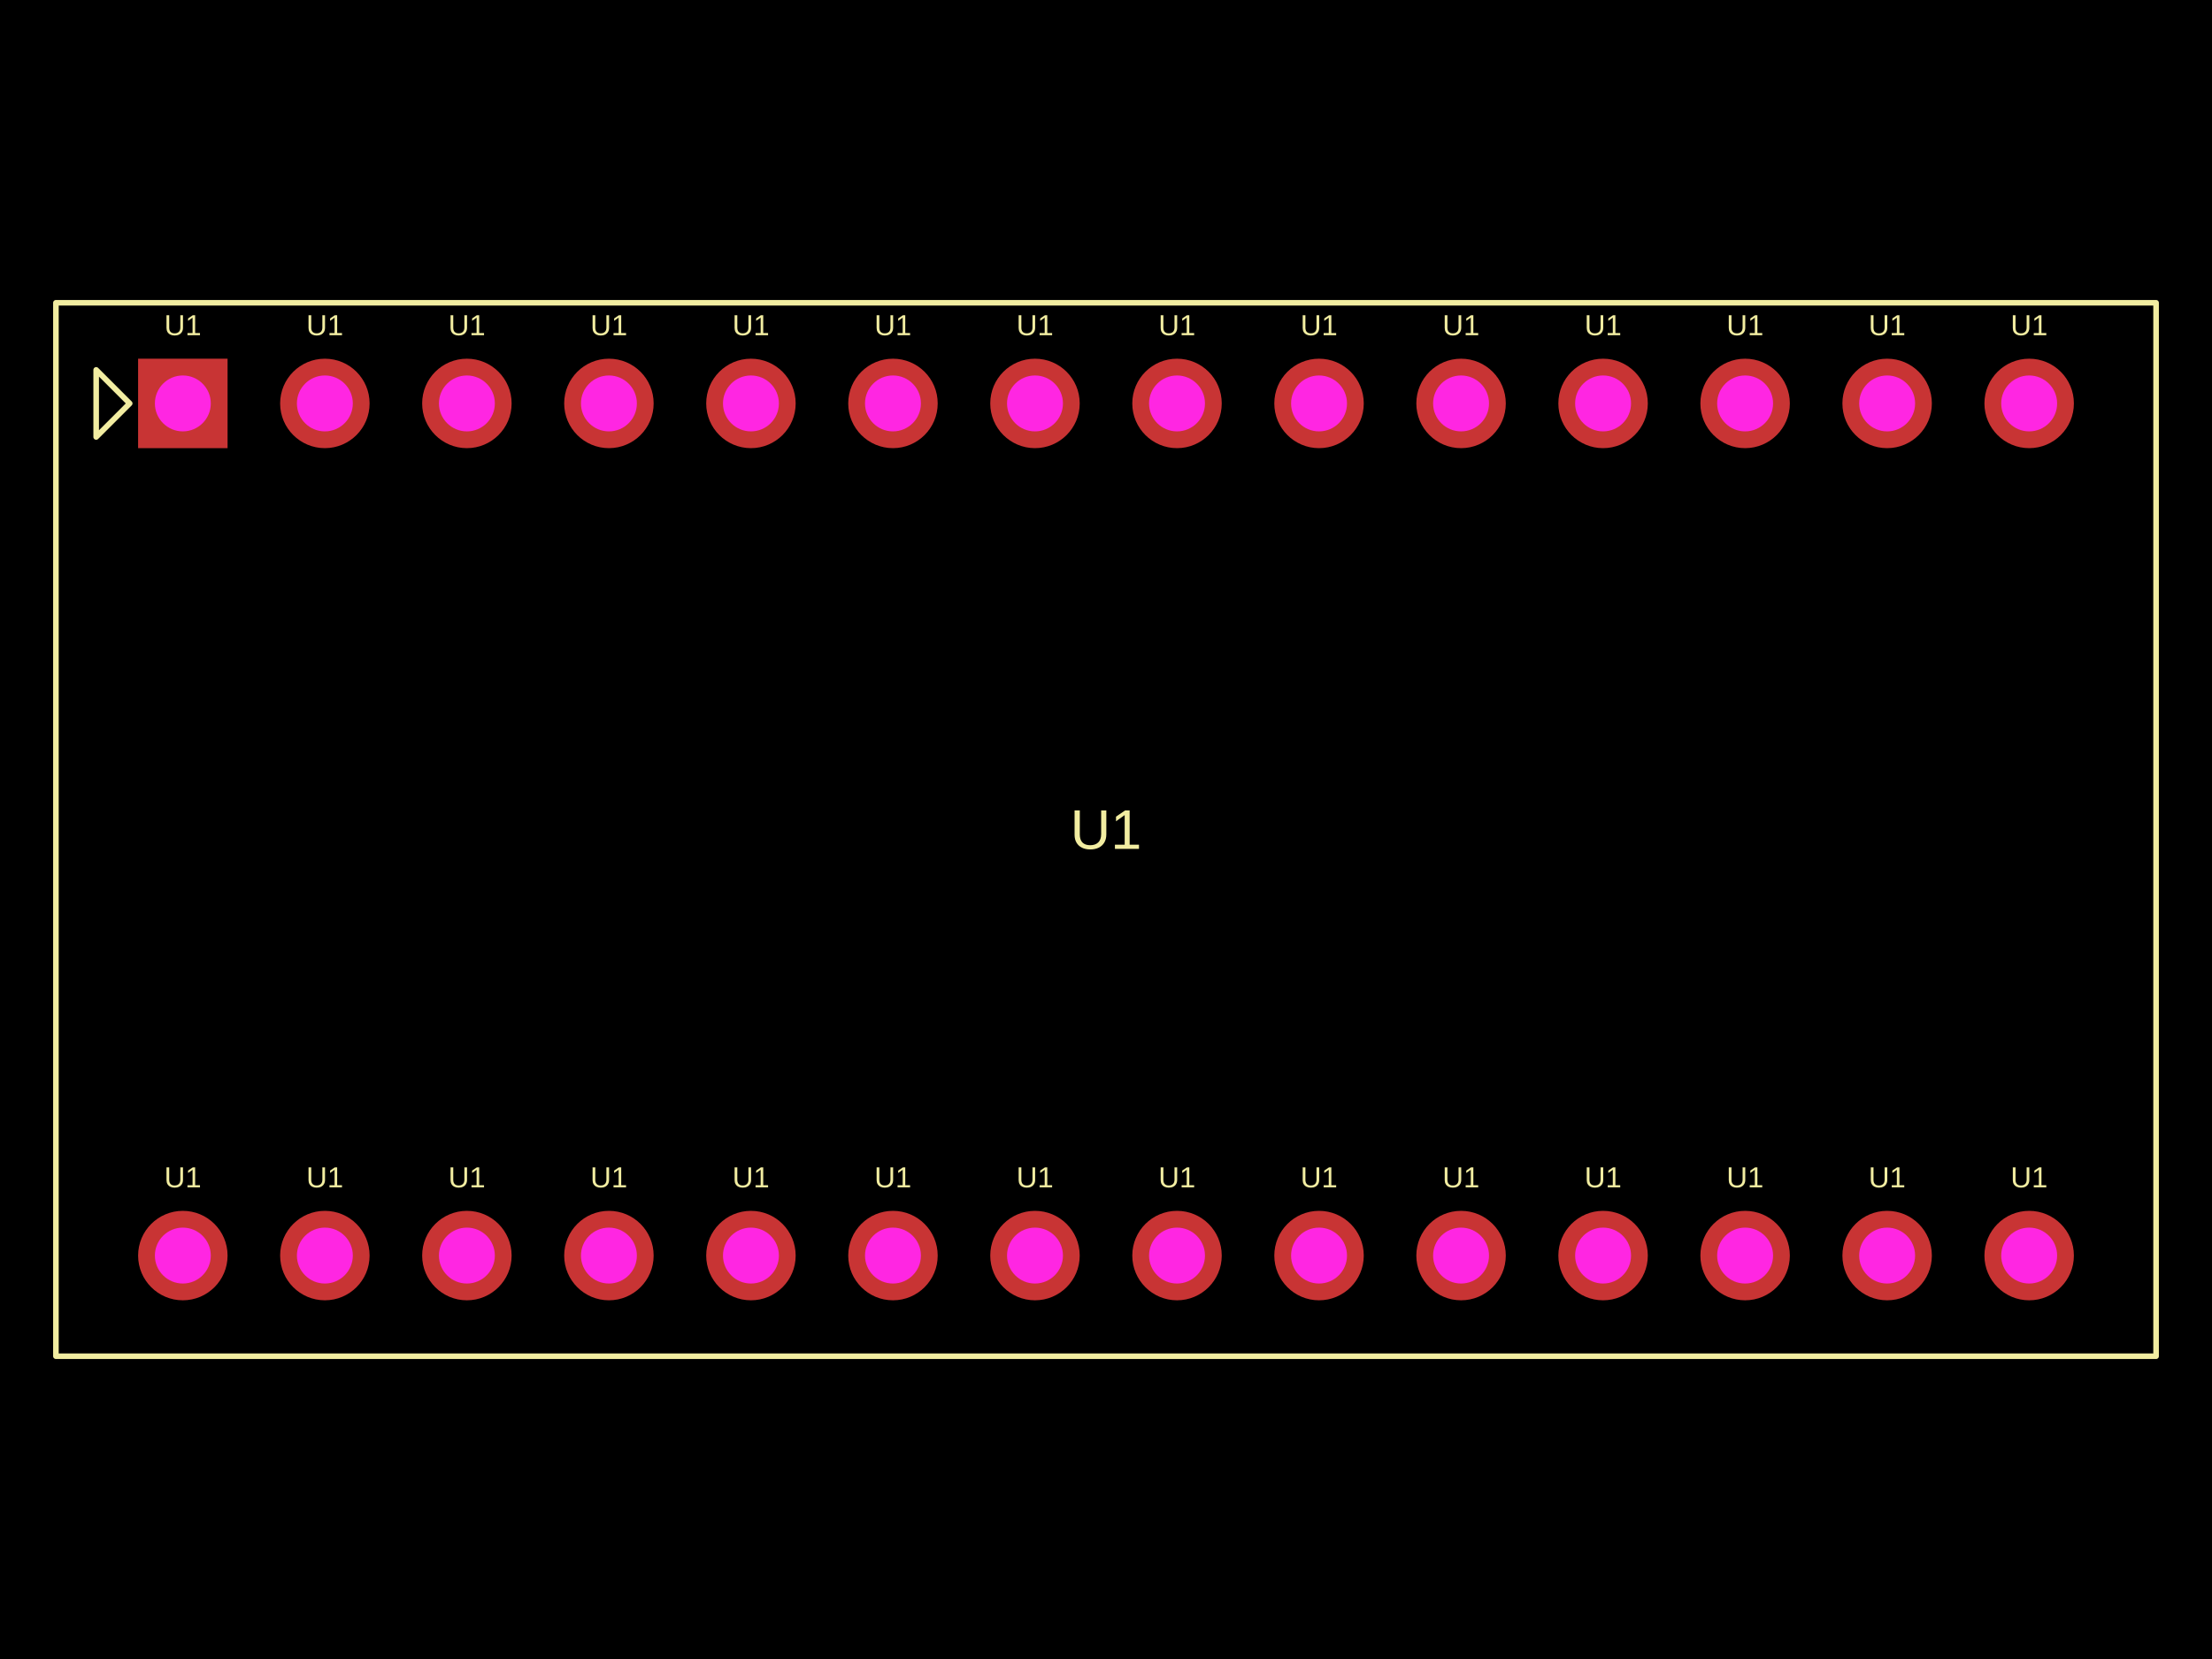
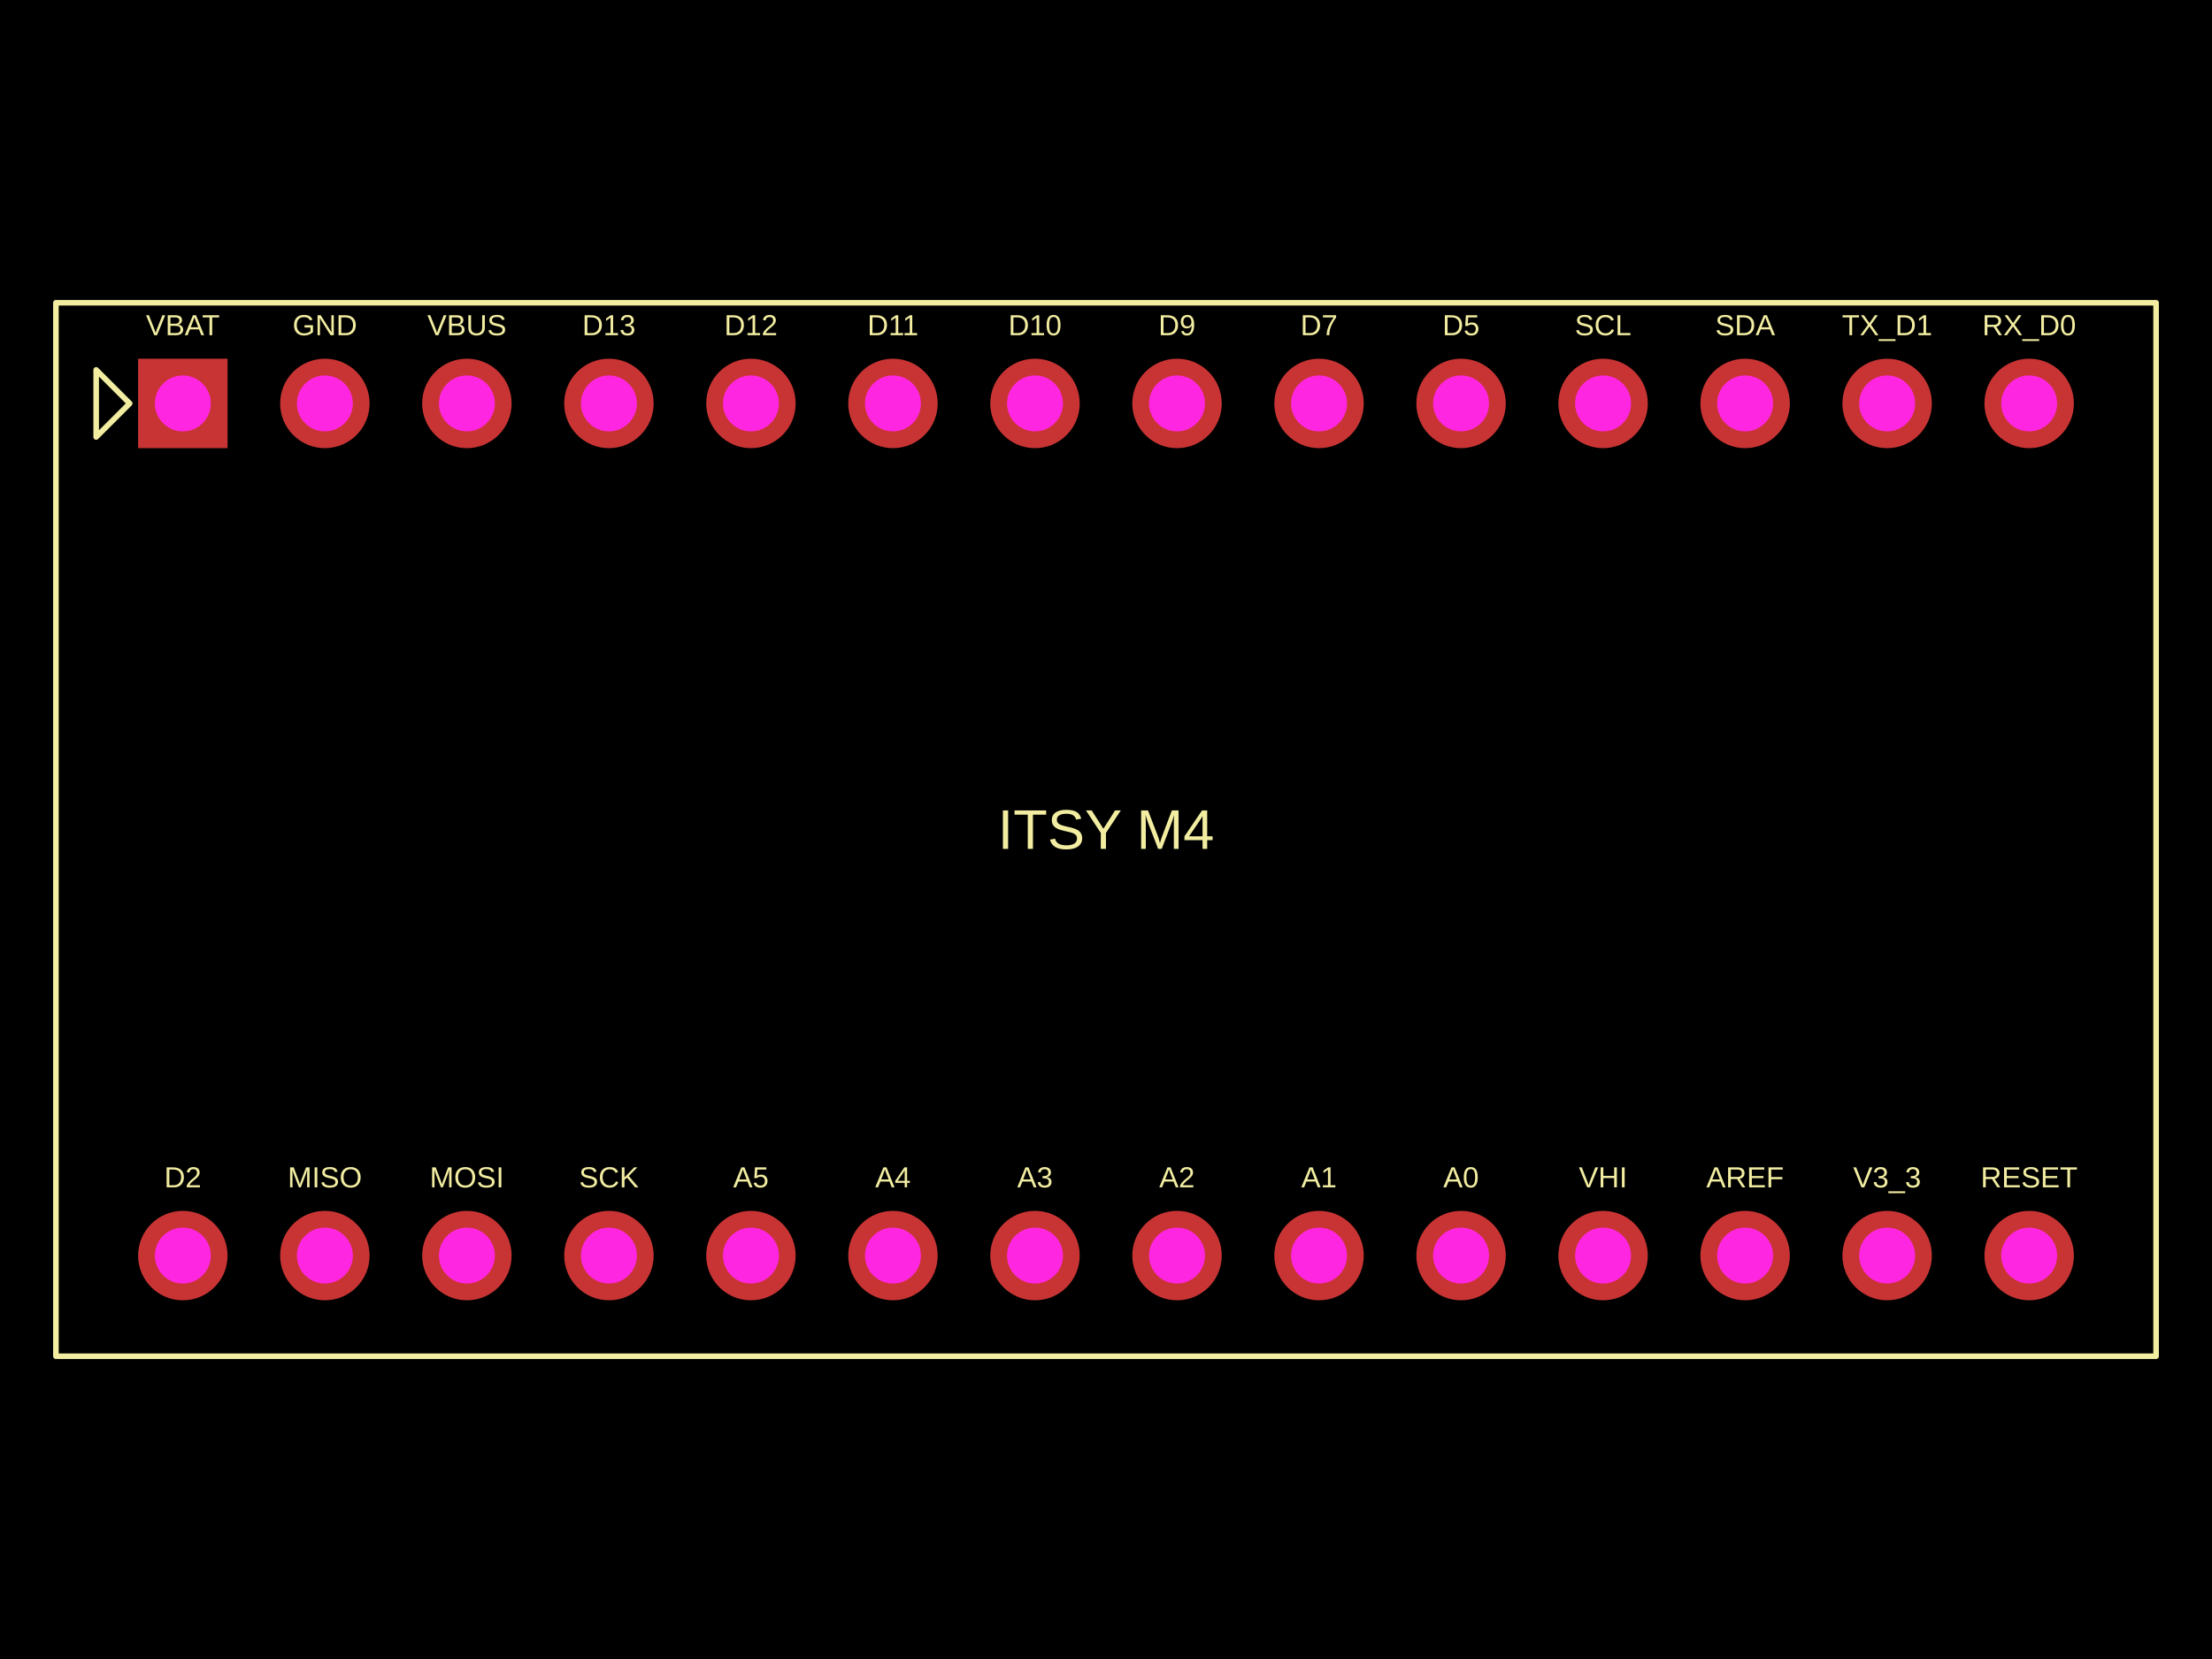
- <svg xmlns="http://www.w3.org/2000/svg" width="800" height="600" data-software-used-string="@tscircuit/core@0.0.1580">
+ <svg xmlns="http://www.w3.org/2000/svg" width="800" height="600" data-software-used-string="@tscircuit/core@0.0.1585">
  <style />
  <rect class="boundary" x="0" y="0" fill="#000" width="800" height="600" data-type="pcb_background" data-pcb-layer="global" />
  <rect class="pcb-boundary" fill="none" stroke="#fff" stroke-width="0.3" x="20.222" y="109.505" width="759.555" height="380.991" data-type="pcb_boundary" data-pcb-layer="global" />
-   <text x="0" y="0" dx="0" dy="0" fill="#f2eda1" font-family="Arial, sans-serif" font-size="10.516" text-anchor="middle" dominant-baseline="central" transform="matrix(1,0,0,1,66.1274,117.5935)" class="pcb-silkscreen-text pcb-silkscreen-top" data-pcb-silkscreen-text-id="pcb_silkscreen_text_0" stroke="none" data-type="pcb_silkscreen_text" data-pcb-layer="top">U1</text>
-   <text x="0" y="0" dx="0" dy="0" fill="#f2eda1" font-family="Arial, sans-serif" font-size="10.516" text-anchor="middle" dominant-baseline="central" transform="matrix(1,0,0,1,117.4924,117.5935)" class="pcb-silkscreen-text pcb-silkscreen-top" data-pcb-silkscreen-text-id="pcb_silkscreen_text_1" stroke="none" data-type="pcb_silkscreen_text" data-pcb-layer="top">U1</text>
-   <text x="0" y="0" dx="0" dy="0" fill="#f2eda1" font-family="Arial, sans-serif" font-size="10.516" text-anchor="middle" dominant-baseline="central" transform="matrix(1,0,0,1,168.8574,117.5935)" class="pcb-silkscreen-text pcb-silkscreen-top" data-pcb-silkscreen-text-id="pcb_silkscreen_text_2" stroke="none" data-type="pcb_silkscreen_text" data-pcb-layer="top">U1</text>
-   <text x="0" y="0" dx="0" dy="0" fill="#f2eda1" font-family="Arial, sans-serif" font-size="10.516" text-anchor="middle" dominant-baseline="central" transform="matrix(1,0,0,1,220.2224,117.5935)" class="pcb-silkscreen-text pcb-silkscreen-top" data-pcb-silkscreen-text-id="pcb_silkscreen_text_3" stroke="none" data-type="pcb_silkscreen_text" data-pcb-layer="top">U1</text>
-   <text x="0" y="0" dx="0" dy="0" fill="#f2eda1" font-family="Arial, sans-serif" font-size="10.516" text-anchor="middle" dominant-baseline="central" transform="matrix(1,0,0,1,271.5875,117.5935)" class="pcb-silkscreen-text pcb-silkscreen-top" data-pcb-silkscreen-text-id="pcb_silkscreen_text_4" stroke="none" data-type="pcb_silkscreen_text" data-pcb-layer="top">U1</text>
-   <text x="0" y="0" dx="0" dy="0" fill="#f2eda1" font-family="Arial, sans-serif" font-size="10.516" text-anchor="middle" dominant-baseline="central" transform="matrix(1,0,0,1,322.9525,117.5935)" class="pcb-silkscreen-text pcb-silkscreen-top" data-pcb-silkscreen-text-id="pcb_silkscreen_text_5" stroke="none" data-type="pcb_silkscreen_text" data-pcb-layer="top">U1</text>
-   <text x="0" y="0" dx="0" dy="0" fill="#f2eda1" font-family="Arial, sans-serif" font-size="10.516" text-anchor="middle" dominant-baseline="central" transform="matrix(1,0,0,1,374.3175,117.5935)" class="pcb-silkscreen-text pcb-silkscreen-top" data-pcb-silkscreen-text-id="pcb_silkscreen_text_6" stroke="none" data-type="pcb_silkscreen_text" data-pcb-layer="top">U1</text>
-   <text x="0" y="0" dx="0" dy="0" fill="#f2eda1" font-family="Arial, sans-serif" font-size="10.516" text-anchor="middle" dominant-baseline="central" transform="matrix(1,0,0,1,425.6825,117.5935)" class="pcb-silkscreen-text pcb-silkscreen-top" data-pcb-silkscreen-text-id="pcb_silkscreen_text_7" stroke="none" data-type="pcb_silkscreen_text" data-pcb-layer="top">U1</text>
-   <text x="0" y="0" dx="0" dy="0" fill="#f2eda1" font-family="Arial, sans-serif" font-size="10.516" text-anchor="middle" dominant-baseline="central" transform="matrix(1,0,0,1,477.0475,117.5935)" class="pcb-silkscreen-text pcb-silkscreen-top" data-pcb-silkscreen-text-id="pcb_silkscreen_text_8" stroke="none" data-type="pcb_silkscreen_text" data-pcb-layer="top">U1</text>
-   <text x="0" y="0" dx="0" dy="0" fill="#f2eda1" font-family="Arial, sans-serif" font-size="10.516" text-anchor="middle" dominant-baseline="central" transform="matrix(1,0,0,1,528.4125,117.5935)" class="pcb-silkscreen-text pcb-silkscreen-top" data-pcb-silkscreen-text-id="pcb_silkscreen_text_9" stroke="none" data-type="pcb_silkscreen_text" data-pcb-layer="top">U1</text>
-   <text x="0" y="0" dx="0" dy="0" fill="#f2eda1" font-family="Arial, sans-serif" font-size="10.516" text-anchor="middle" dominant-baseline="central" transform="matrix(1,0,0,1,579.7776,117.5935)" class="pcb-silkscreen-text pcb-silkscreen-top" data-pcb-silkscreen-text-id="pcb_silkscreen_text_10" stroke="none" data-type="pcb_silkscreen_text" data-pcb-layer="top">U1</text>
-   <text x="0" y="0" dx="0" dy="0" fill="#f2eda1" font-family="Arial, sans-serif" font-size="10.516" text-anchor="middle" dominant-baseline="central" transform="matrix(1,0,0,1,631.1426,117.5935)" class="pcb-silkscreen-text pcb-silkscreen-top" data-pcb-silkscreen-text-id="pcb_silkscreen_text_11" stroke="none" data-type="pcb_silkscreen_text" data-pcb-layer="top">U1</text>
-   <text x="0" y="0" dx="0" dy="0" fill="#f2eda1" font-family="Arial, sans-serif" font-size="10.516" text-anchor="middle" dominant-baseline="central" transform="matrix(1,0,0,1,682.5076,117.5935)" class="pcb-silkscreen-text pcb-silkscreen-top" data-pcb-silkscreen-text-id="pcb_silkscreen_text_12" stroke="none" data-type="pcb_silkscreen_text" data-pcb-layer="top">U1</text>
-   <text x="0" y="0" dx="0" dy="0" fill="#f2eda1" font-family="Arial, sans-serif" font-size="10.516" text-anchor="middle" dominant-baseline="central" transform="matrix(1,0,0,1,733.8726,117.5935)" class="pcb-silkscreen-text pcb-silkscreen-top" data-pcb-silkscreen-text-id="pcb_silkscreen_text_13" stroke="none" data-type="pcb_silkscreen_text" data-pcb-layer="top">U1</text>
-   <text x="0" y="0" dx="0" dy="0" fill="#f2eda1" font-family="Arial, sans-serif" font-size="10.516" text-anchor="middle" dominant-baseline="central" transform="matrix(1,0,0,1,66.1274,425.7836)" class="pcb-silkscreen-text pcb-silkscreen-top" data-pcb-silkscreen-text-id="pcb_silkscreen_text_14" stroke="none" data-type="pcb_silkscreen_text" data-pcb-layer="top">U1</text>
-   <text x="0" y="0" dx="0" dy="0" fill="#f2eda1" font-family="Arial, sans-serif" font-size="10.516" text-anchor="middle" dominant-baseline="central" transform="matrix(1,0,0,1,117.4924,425.7836)" class="pcb-silkscreen-text pcb-silkscreen-top" data-pcb-silkscreen-text-id="pcb_silkscreen_text_15" stroke="none" data-type="pcb_silkscreen_text" data-pcb-layer="top">U1</text>
-   <text x="0" y="0" dx="0" dy="0" fill="#f2eda1" font-family="Arial, sans-serif" font-size="10.516" text-anchor="middle" dominant-baseline="central" transform="matrix(1,0,0,1,168.8574,425.7836)" class="pcb-silkscreen-text pcb-silkscreen-top" data-pcb-silkscreen-text-id="pcb_silkscreen_text_16" stroke="none" data-type="pcb_silkscreen_text" data-pcb-layer="top">U1</text>
-   <text x="0" y="0" dx="0" dy="0" fill="#f2eda1" font-family="Arial, sans-serif" font-size="10.516" text-anchor="middle" dominant-baseline="central" transform="matrix(1,0,0,1,220.2224,425.7836)" class="pcb-silkscreen-text pcb-silkscreen-top" data-pcb-silkscreen-text-id="pcb_silkscreen_text_17" stroke="none" data-type="pcb_silkscreen_text" data-pcb-layer="top">U1</text>
-   <text x="0" y="0" dx="0" dy="0" fill="#f2eda1" font-family="Arial, sans-serif" font-size="10.516" text-anchor="middle" dominant-baseline="central" transform="matrix(1,0,0,1,271.5875,425.7836)" class="pcb-silkscreen-text pcb-silkscreen-top" data-pcb-silkscreen-text-id="pcb_silkscreen_text_18" stroke="none" data-type="pcb_silkscreen_text" data-pcb-layer="top">U1</text>
-   <text x="0" y="0" dx="0" dy="0" fill="#f2eda1" font-family="Arial, sans-serif" font-size="10.516" text-anchor="middle" dominant-baseline="central" transform="matrix(1,0,0,1,322.9525,425.7836)" class="pcb-silkscreen-text pcb-silkscreen-top" data-pcb-silkscreen-text-id="pcb_silkscreen_text_19" stroke="none" data-type="pcb_silkscreen_text" data-pcb-layer="top">U1</text>
-   <text x="0" y="0" dx="0" dy="0" fill="#f2eda1" font-family="Arial, sans-serif" font-size="10.516" text-anchor="middle" dominant-baseline="central" transform="matrix(1,0,0,1,374.3175,425.7836)" class="pcb-silkscreen-text pcb-silkscreen-top" data-pcb-silkscreen-text-id="pcb_silkscreen_text_20" stroke="none" data-type="pcb_silkscreen_text" data-pcb-layer="top">U1</text>
-   <text x="0" y="0" dx="0" dy="0" fill="#f2eda1" font-family="Arial, sans-serif" font-size="10.516" text-anchor="middle" dominant-baseline="central" transform="matrix(1,0,0,1,425.6825,425.7836)" class="pcb-silkscreen-text pcb-silkscreen-top" data-pcb-silkscreen-text-id="pcb_silkscreen_text_21" stroke="none" data-type="pcb_silkscreen_text" data-pcb-layer="top">U1</text>
-   <text x="0" y="0" dx="0" dy="0" fill="#f2eda1" font-family="Arial, sans-serif" font-size="10.516" text-anchor="middle" dominant-baseline="central" transform="matrix(1,0,0,1,477.0475,425.7836)" class="pcb-silkscreen-text pcb-silkscreen-top" data-pcb-silkscreen-text-id="pcb_silkscreen_text_22" stroke="none" data-type="pcb_silkscreen_text" data-pcb-layer="top">U1</text>
-   <text x="0" y="0" dx="0" dy="0" fill="#f2eda1" font-family="Arial, sans-serif" font-size="10.516" text-anchor="middle" dominant-baseline="central" transform="matrix(1,0,0,1,528.4125,425.7836)" class="pcb-silkscreen-text pcb-silkscreen-top" data-pcb-silkscreen-text-id="pcb_silkscreen_text_23" stroke="none" data-type="pcb_silkscreen_text" data-pcb-layer="top">U1</text>
-   <text x="0" y="0" dx="0" dy="0" fill="#f2eda1" font-family="Arial, sans-serif" font-size="10.516" text-anchor="middle" dominant-baseline="central" transform="matrix(1,0,0,1,579.7776,425.7836)" class="pcb-silkscreen-text pcb-silkscreen-top" data-pcb-silkscreen-text-id="pcb_silkscreen_text_24" stroke="none" data-type="pcb_silkscreen_text" data-pcb-layer="top">U1</text>
-   <text x="0" y="0" dx="0" dy="0" fill="#f2eda1" font-family="Arial, sans-serif" font-size="10.516" text-anchor="middle" dominant-baseline="central" transform="matrix(1,0,0,1,631.1426,425.7836)" class="pcb-silkscreen-text pcb-silkscreen-top" data-pcb-silkscreen-text-id="pcb_silkscreen_text_25" stroke="none" data-type="pcb_silkscreen_text" data-pcb-layer="top">U1</text>
-   <text x="0" y="0" dx="0" dy="0" fill="#f2eda1" font-family="Arial, sans-serif" font-size="10.516" text-anchor="middle" dominant-baseline="central" transform="matrix(1,0,0,1,682.5076,425.7836)" class="pcb-silkscreen-text pcb-silkscreen-top" data-pcb-silkscreen-text-id="pcb_silkscreen_text_26" stroke="none" data-type="pcb_silkscreen_text" data-pcb-layer="top">U1</text>
-   <text x="0" y="0" dx="0" dy="0" fill="#f2eda1" font-family="Arial, sans-serif" font-size="10.516" text-anchor="middle" dominant-baseline="central" transform="matrix(1,0,0,1,733.8726,425.7836)" class="pcb-silkscreen-text pcb-silkscreen-top" data-pcb-silkscreen-text-id="pcb_silkscreen_text_27" stroke="none" data-type="pcb_silkscreen_text" data-pcb-layer="top">U1</text>
+   <text x="0" y="0" dx="0" dy="0" fill="#f2eda1" font-family="Arial, sans-serif" font-size="10.516" text-anchor="middle" dominant-baseline="central" transform="matrix(1,0,0,1,66.1274,117.5935)" class="pcb-silkscreen-text pcb-silkscreen-top" data-pcb-silkscreen-text-id="pcb_silkscreen_text_0" stroke="none" data-type="pcb_silkscreen_text" data-pcb-layer="top">VBAT</text>
+   <text x="0" y="0" dx="0" dy="0" fill="#f2eda1" font-family="Arial, sans-serif" font-size="10.516" text-anchor="middle" dominant-baseline="central" transform="matrix(1,0,0,1,117.4924,117.5935)" class="pcb-silkscreen-text pcb-silkscreen-top" data-pcb-silkscreen-text-id="pcb_silkscreen_text_1" stroke="none" data-type="pcb_silkscreen_text" data-pcb-layer="top">GND</text>
+   <text x="0" y="0" dx="0" dy="0" fill="#f2eda1" font-family="Arial, sans-serif" font-size="10.516" text-anchor="middle" dominant-baseline="central" transform="matrix(1,0,0,1,168.8574,117.5935)" class="pcb-silkscreen-text pcb-silkscreen-top" data-pcb-silkscreen-text-id="pcb_silkscreen_text_2" stroke="none" data-type="pcb_silkscreen_text" data-pcb-layer="top">VBUS</text>
+   <text x="0" y="0" dx="0" dy="0" fill="#f2eda1" font-family="Arial, sans-serif" font-size="10.516" text-anchor="middle" dominant-baseline="central" transform="matrix(1,0,0,1,220.2224,117.5935)" class="pcb-silkscreen-text pcb-silkscreen-top" data-pcb-silkscreen-text-id="pcb_silkscreen_text_3" stroke="none" data-type="pcb_silkscreen_text" data-pcb-layer="top">D13</text>
+   <text x="0" y="0" dx="0" dy="0" fill="#f2eda1" font-family="Arial, sans-serif" font-size="10.516" text-anchor="middle" dominant-baseline="central" transform="matrix(1,0,0,1,271.5875,117.5935)" class="pcb-silkscreen-text pcb-silkscreen-top" data-pcb-silkscreen-text-id="pcb_silkscreen_text_4" stroke="none" data-type="pcb_silkscreen_text" data-pcb-layer="top">D12</text>
+   <text x="0" y="0" dx="0" dy="0" fill="#f2eda1" font-family="Arial, sans-serif" font-size="10.516" text-anchor="middle" dominant-baseline="central" transform="matrix(1,0,0,1,322.9525,117.5935)" class="pcb-silkscreen-text pcb-silkscreen-top" data-pcb-silkscreen-text-id="pcb_silkscreen_text_5" stroke="none" data-type="pcb_silkscreen_text" data-pcb-layer="top">D11</text>
+   <text x="0" y="0" dx="0" dy="0" fill="#f2eda1" font-family="Arial, sans-serif" font-size="10.516" text-anchor="middle" dominant-baseline="central" transform="matrix(1,0,0,1,374.3175,117.5935)" class="pcb-silkscreen-text pcb-silkscreen-top" data-pcb-silkscreen-text-id="pcb_silkscreen_text_6" stroke="none" data-type="pcb_silkscreen_text" data-pcb-layer="top">D10</text>
+   <text x="0" y="0" dx="0" dy="0" fill="#f2eda1" font-family="Arial, sans-serif" font-size="10.516" text-anchor="middle" dominant-baseline="central" transform="matrix(1,0,0,1,425.6825,117.5935)" class="pcb-silkscreen-text pcb-silkscreen-top" data-pcb-silkscreen-text-id="pcb_silkscreen_text_7" stroke="none" data-type="pcb_silkscreen_text" data-pcb-layer="top">D9</text>
+   <text x="0" y="0" dx="0" dy="0" fill="#f2eda1" font-family="Arial, sans-serif" font-size="10.516" text-anchor="middle" dominant-baseline="central" transform="matrix(1,0,0,1,477.0475,117.5935)" class="pcb-silkscreen-text pcb-silkscreen-top" data-pcb-silkscreen-text-id="pcb_silkscreen_text_8" stroke="none" data-type="pcb_silkscreen_text" data-pcb-layer="top">D7</text>
+   <text x="0" y="0" dx="0" dy="0" fill="#f2eda1" font-family="Arial, sans-serif" font-size="10.516" text-anchor="middle" dominant-baseline="central" transform="matrix(1,0,0,1,528.4125,117.5935)" class="pcb-silkscreen-text pcb-silkscreen-top" data-pcb-silkscreen-text-id="pcb_silkscreen_text_9" stroke="none" data-type="pcb_silkscreen_text" data-pcb-layer="top">D5</text>
+   <text x="0" y="0" dx="0" dy="0" fill="#f2eda1" font-family="Arial, sans-serif" font-size="10.516" text-anchor="middle" dominant-baseline="central" transform="matrix(1,0,0,1,579.7776,117.5935)" class="pcb-silkscreen-text pcb-silkscreen-top" data-pcb-silkscreen-text-id="pcb_silkscreen_text_10" stroke="none" data-type="pcb_silkscreen_text" data-pcb-layer="top">SCL</text>
+   <text x="0" y="0" dx="0" dy="0" fill="#f2eda1" font-family="Arial, sans-serif" font-size="10.516" text-anchor="middle" dominant-baseline="central" transform="matrix(1,0,0,1,631.1426,117.5935)" class="pcb-silkscreen-text pcb-silkscreen-top" data-pcb-silkscreen-text-id="pcb_silkscreen_text_11" stroke="none" data-type="pcb_silkscreen_text" data-pcb-layer="top">SDA</text>
+   <text x="0" y="0" dx="0" dy="0" fill="#f2eda1" font-family="Arial, sans-serif" font-size="10.516" text-anchor="middle" dominant-baseline="central" transform="matrix(1,0,0,1,682.5076,117.5935)" class="pcb-silkscreen-text pcb-silkscreen-top" data-pcb-silkscreen-text-id="pcb_silkscreen_text_12" stroke="none" data-type="pcb_silkscreen_text" data-pcb-layer="top">TX_D1</text>
+   <text x="0" y="0" dx="0" dy="0" fill="#f2eda1" font-family="Arial, sans-serif" font-size="10.516" text-anchor="middle" dominant-baseline="central" transform="matrix(1,0,0,1,733.8726,117.5935)" class="pcb-silkscreen-text pcb-silkscreen-top" data-pcb-silkscreen-text-id="pcb_silkscreen_text_13" stroke="none" data-type="pcb_silkscreen_text" data-pcb-layer="top">RX_D0</text>
+   <text x="0" y="0" dx="0" dy="0" fill="#f2eda1" font-family="Arial, sans-serif" font-size="10.516" text-anchor="middle" dominant-baseline="central" transform="matrix(1,0,0,1,66.1274,425.7836)" class="pcb-silkscreen-text pcb-silkscreen-top" data-pcb-silkscreen-text-id="pcb_silkscreen_text_14" stroke="none" data-type="pcb_silkscreen_text" data-pcb-layer="top">D2</text>
+   <text x="0" y="0" dx="0" dy="0" fill="#f2eda1" font-family="Arial, sans-serif" font-size="10.516" text-anchor="middle" dominant-baseline="central" transform="matrix(1,0,0,1,117.4924,425.7836)" class="pcb-silkscreen-text pcb-silkscreen-top" data-pcb-silkscreen-text-id="pcb_silkscreen_text_15" stroke="none" data-type="pcb_silkscreen_text" data-pcb-layer="top">MISO</text>
+   <text x="0" y="0" dx="0" dy="0" fill="#f2eda1" font-family="Arial, sans-serif" font-size="10.516" text-anchor="middle" dominant-baseline="central" transform="matrix(1,0,0,1,168.8574,425.7836)" class="pcb-silkscreen-text pcb-silkscreen-top" data-pcb-silkscreen-text-id="pcb_silkscreen_text_16" stroke="none" data-type="pcb_silkscreen_text" data-pcb-layer="top">MOSI</text>
+   <text x="0" y="0" dx="0" dy="0" fill="#f2eda1" font-family="Arial, sans-serif" font-size="10.516" text-anchor="middle" dominant-baseline="central" transform="matrix(1,0,0,1,220.2224,425.7836)" class="pcb-silkscreen-text pcb-silkscreen-top" data-pcb-silkscreen-text-id="pcb_silkscreen_text_17" stroke="none" data-type="pcb_silkscreen_text" data-pcb-layer="top">SCK</text>
+   <text x="0" y="0" dx="0" dy="0" fill="#f2eda1" font-family="Arial, sans-serif" font-size="10.516" text-anchor="middle" dominant-baseline="central" transform="matrix(1,0,0,1,271.5875,425.7836)" class="pcb-silkscreen-text pcb-silkscreen-top" data-pcb-silkscreen-text-id="pcb_silkscreen_text_18" stroke="none" data-type="pcb_silkscreen_text" data-pcb-layer="top">A5</text>
+   <text x="0" y="0" dx="0" dy="0" fill="#f2eda1" font-family="Arial, sans-serif" font-size="10.516" text-anchor="middle" dominant-baseline="central" transform="matrix(1,0,0,1,322.9525,425.7836)" class="pcb-silkscreen-text pcb-silkscreen-top" data-pcb-silkscreen-text-id="pcb_silkscreen_text_19" stroke="none" data-type="pcb_silkscreen_text" data-pcb-layer="top">A4</text>
+   <text x="0" y="0" dx="0" dy="0" fill="#f2eda1" font-family="Arial, sans-serif" font-size="10.516" text-anchor="middle" dominant-baseline="central" transform="matrix(1,0,0,1,374.3175,425.7836)" class="pcb-silkscreen-text pcb-silkscreen-top" data-pcb-silkscreen-text-id="pcb_silkscreen_text_20" stroke="none" data-type="pcb_silkscreen_text" data-pcb-layer="top">A3</text>
+   <text x="0" y="0" dx="0" dy="0" fill="#f2eda1" font-family="Arial, sans-serif" font-size="10.516" text-anchor="middle" dominant-baseline="central" transform="matrix(1,0,0,1,425.6825,425.7836)" class="pcb-silkscreen-text pcb-silkscreen-top" data-pcb-silkscreen-text-id="pcb_silkscreen_text_21" stroke="none" data-type="pcb_silkscreen_text" data-pcb-layer="top">A2</text>
+   <text x="0" y="0" dx="0" dy="0" fill="#f2eda1" font-family="Arial, sans-serif" font-size="10.516" text-anchor="middle" dominant-baseline="central" transform="matrix(1,0,0,1,477.0475,425.7836)" class="pcb-silkscreen-text pcb-silkscreen-top" data-pcb-silkscreen-text-id="pcb_silkscreen_text_22" stroke="none" data-type="pcb_silkscreen_text" data-pcb-layer="top">A1</text>
+   <text x="0" y="0" dx="0" dy="0" fill="#f2eda1" font-family="Arial, sans-serif" font-size="10.516" text-anchor="middle" dominant-baseline="central" transform="matrix(1,0,0,1,528.4125,425.7836)" class="pcb-silkscreen-text pcb-silkscreen-top" data-pcb-silkscreen-text-id="pcb_silkscreen_text_23" stroke="none" data-type="pcb_silkscreen_text" data-pcb-layer="top">A0</text>
+   <text x="0" y="0" dx="0" dy="0" fill="#f2eda1" font-family="Arial, sans-serif" font-size="10.516" text-anchor="middle" dominant-baseline="central" transform="matrix(1,0,0,1,579.7776,425.7836)" class="pcb-silkscreen-text pcb-silkscreen-top" data-pcb-silkscreen-text-id="pcb_silkscreen_text_24" stroke="none" data-type="pcb_silkscreen_text" data-pcb-layer="top">VHI</text>
+   <text x="0" y="0" dx="0" dy="0" fill="#f2eda1" font-family="Arial, sans-serif" font-size="10.516" text-anchor="middle" dominant-baseline="central" transform="matrix(1,0,0,1,631.1426,425.7836)" class="pcb-silkscreen-text pcb-silkscreen-top" data-pcb-silkscreen-text-id="pcb_silkscreen_text_25" stroke="none" data-type="pcb_silkscreen_text" data-pcb-layer="top">AREF</text>
+   <text x="0" y="0" dx="0" dy="0" fill="#f2eda1" font-family="Arial, sans-serif" font-size="10.516" text-anchor="middle" dominant-baseline="central" transform="matrix(1,0,0,1,682.5076,425.7836)" class="pcb-silkscreen-text pcb-silkscreen-top" data-pcb-silkscreen-text-id="pcb_silkscreen_text_26" stroke="none" data-type="pcb_silkscreen_text" data-pcb-layer="top">V3_3</text>
+   <text x="0" y="0" dx="0" dy="0" fill="#f2eda1" font-family="Arial, sans-serif" font-size="10.516" text-anchor="middle" dominant-baseline="central" transform="matrix(1,0,0,1,733.8726,425.7836)" class="pcb-silkscreen-text pcb-silkscreen-top" data-pcb-silkscreen-text-id="pcb_silkscreen_text_27" stroke="none" data-type="pcb_silkscreen_text" data-pcb-layer="top">RESET</text>
  <path class="pcb-silkscreen pcb-silkscreen-top" d="M 20.222 490.495 L 779.778 490.495 L 779.778 109.505 L 20.222 109.505 L 20.222 490.495 Z" fill="none" stroke="#f2eda1" stroke-width="2.022" stroke-linecap="round" stroke-linejoin="round" data-pcb-component-id="pcb_component_0" data-pcb-silkscreen-path-id="pcb_silkscreen_path_0" data-type="pcb_silkscreen_path" data-pcb-layer="top" />
  <path class="pcb-silkscreen pcb-silkscreen-top" d="M 46.916 145.905 L 34.783 158.038 L 34.783 133.771 L 46.916 145.905 Z" fill="none" stroke="#f2eda1" stroke-width="2.022" stroke-linecap="round" stroke-linejoin="round" data-pcb-component-id="pcb_component_0" data-pcb-silkscreen-path-id="pcb_silkscreen_path_1" data-type="pcb_silkscreen_path" data-pcb-layer="top" />
-   <text x="0" y="0" dx="0" dy="0" fill="#f2eda1" font-family="Arial, sans-serif" font-size="20.222" text-anchor="middle" dominant-baseline="central" transform="matrix(1,0,0,1,400,300)" class="pcb-silkscreen-text pcb-silkscreen-top" data-pcb-silkscreen-text-id="pcb_silkscreen_text_28" stroke="none" data-type="pcb_silkscreen_text" data-pcb-layer="top">U1</text>
+   <text x="0" y="0" dx="0" dy="0" fill="#f2eda1" font-family="Arial, sans-serif" font-size="20.222" text-anchor="middle" dominant-baseline="central" transform="matrix(1,0,0,1,400,300)" class="pcb-silkscreen-text pcb-silkscreen-top" data-pcb-silkscreen-text-id="pcb_silkscreen_text_28" stroke="none" data-type="pcb_silkscreen_text" data-pcb-layer="top">ITSY M4</text>
  <g data-type="pcb_plated_hole" data-pcb-layer="through" data-pad-name="U1.VBAT">
    <rect class="pcb-hole-outer-pad" fill="rgb(200, 52, 52)" x="49.949" y="129.727" width="32.356" height="32.356" data-type="pcb_plated_hole" data-pcb-layer="top" />
    <circle class="pcb-hole-inner" fill="#FF26E2" cx="66.127" cy="145.905" r="10.111" data-type="pcb_plated_hole_drill" data-pcb-layer="drill" />
  </g>
  <g data-type="pcb_plated_hole" data-pcb-layer="through" data-pad-name="U1.GND">
    <circle class="pcb-hole-outer" fill="rgb(200, 52, 52)" cx="117.492" cy="145.905" r="16.178" data-type="pcb_plated_hole" data-pcb-layer="top" />
    <circle class="pcb-hole-inner" fill="#FF26E2" cx="117.492" cy="145.905" r="10.111" data-type="pcb_plated_hole_drill" data-pcb-layer="drill" />
  </g>
  <g data-type="pcb_plated_hole" data-pcb-layer="through" data-pad-name="U1.VBUS">
    <circle class="pcb-hole-outer" fill="rgb(200, 52, 52)" cx="168.857" cy="145.905" r="16.178" data-type="pcb_plated_hole" data-pcb-layer="top" />
    <circle class="pcb-hole-inner" fill="#FF26E2" cx="168.857" cy="145.905" r="10.111" data-type="pcb_plated_hole_drill" data-pcb-layer="drill" />
  </g>
  <g data-type="pcb_plated_hole" data-pcb-layer="through" data-pad-name="U1.D13">
    <circle class="pcb-hole-outer" fill="rgb(200, 52, 52)" cx="220.222" cy="145.905" r="16.178" data-type="pcb_plated_hole" data-pcb-layer="top" />
    <circle class="pcb-hole-inner" fill="#FF26E2" cx="220.222" cy="145.905" r="10.111" data-type="pcb_plated_hole_drill" data-pcb-layer="drill" />
  </g>
  <g data-type="pcb_plated_hole" data-pcb-layer="through" data-pad-name="U1.D12">
    <circle class="pcb-hole-outer" fill="rgb(200, 52, 52)" cx="271.587" cy="145.905" r="16.178" data-type="pcb_plated_hole" data-pcb-layer="top" />
    <circle class="pcb-hole-inner" fill="#FF26E2" cx="271.587" cy="145.905" r="10.111" data-type="pcb_plated_hole_drill" data-pcb-layer="drill" />
  </g>
  <g data-type="pcb_plated_hole" data-pcb-layer="through" data-pad-name="U1.D11">
    <circle class="pcb-hole-outer" fill="rgb(200, 52, 52)" cx="322.952" cy="145.905" r="16.178" data-type="pcb_plated_hole" data-pcb-layer="top" />
    <circle class="pcb-hole-inner" fill="#FF26E2" cx="322.952" cy="145.905" r="10.111" data-type="pcb_plated_hole_drill" data-pcb-layer="drill" />
  </g>
  <g data-type="pcb_plated_hole" data-pcb-layer="through" data-pad-name="U1.D10">
    <circle class="pcb-hole-outer" fill="rgb(200, 52, 52)" cx="374.317" cy="145.905" r="16.178" data-type="pcb_plated_hole" data-pcb-layer="top" />
    <circle class="pcb-hole-inner" fill="#FF26E2" cx="374.317" cy="145.905" r="10.111" data-type="pcb_plated_hole_drill" data-pcb-layer="drill" />
  </g>
  <g data-type="pcb_plated_hole" data-pcb-layer="through" data-pad-name="U1.D9">
    <circle class="pcb-hole-outer" fill="rgb(200, 52, 52)" cx="425.683" cy="145.905" r="16.178" data-type="pcb_plated_hole" data-pcb-layer="top" />
    <circle class="pcb-hole-inner" fill="#FF26E2" cx="425.683" cy="145.905" r="10.111" data-type="pcb_plated_hole_drill" data-pcb-layer="drill" />
  </g>
  <g data-type="pcb_plated_hole" data-pcb-layer="through" data-pad-name="U1.D7">
    <circle class="pcb-hole-outer" fill="rgb(200, 52, 52)" cx="477.048" cy="145.905" r="16.178" data-type="pcb_plated_hole" data-pcb-layer="top" />
    <circle class="pcb-hole-inner" fill="#FF26E2" cx="477.048" cy="145.905" r="10.111" data-type="pcb_plated_hole_drill" data-pcb-layer="drill" />
  </g>
  <g data-type="pcb_plated_hole" data-pcb-layer="through" data-pad-name="U1.D5">
    <circle class="pcb-hole-outer" fill="rgb(200, 52, 52)" cx="528.413" cy="145.905" r="16.178" data-type="pcb_plated_hole" data-pcb-layer="top" />
    <circle class="pcb-hole-inner" fill="#FF26E2" cx="528.413" cy="145.905" r="10.111" data-type="pcb_plated_hole_drill" data-pcb-layer="drill" />
  </g>
  <g data-type="pcb_plated_hole" data-pcb-layer="through" data-pad-name="U1.SCL">
    <circle class="pcb-hole-outer" fill="rgb(200, 52, 52)" cx="579.778" cy="145.905" r="16.178" data-type="pcb_plated_hole" data-pcb-layer="top" />
    <circle class="pcb-hole-inner" fill="#FF26E2" cx="579.778" cy="145.905" r="10.111" data-type="pcb_plated_hole_drill" data-pcb-layer="drill" />
  </g>
  <g data-type="pcb_plated_hole" data-pcb-layer="through" data-pad-name="U1.SDA">
    <circle class="pcb-hole-outer" fill="rgb(200, 52, 52)" cx="631.143" cy="145.905" r="16.178" data-type="pcb_plated_hole" data-pcb-layer="top" />
    <circle class="pcb-hole-inner" fill="#FF26E2" cx="631.143" cy="145.905" r="10.111" data-type="pcb_plated_hole_drill" data-pcb-layer="drill" />
  </g>
  <g data-type="pcb_plated_hole" data-pcb-layer="through" data-pad-name="U1.TX_D1">
    <circle class="pcb-hole-outer" fill="rgb(200, 52, 52)" cx="682.508" cy="145.905" r="16.178" data-type="pcb_plated_hole" data-pcb-layer="top" />
    <circle class="pcb-hole-inner" fill="#FF26E2" cx="682.508" cy="145.905" r="10.111" data-type="pcb_plated_hole_drill" data-pcb-layer="drill" />
  </g>
  <g data-type="pcb_plated_hole" data-pcb-layer="through" data-pad-name="U1.RX_D0">
    <circle class="pcb-hole-outer" fill="rgb(200, 52, 52)" cx="733.873" cy="145.905" r="16.178" data-type="pcb_plated_hole" data-pcb-layer="top" />
    <circle class="pcb-hole-inner" fill="#FF26E2" cx="733.873" cy="145.905" r="10.111" data-type="pcb_plated_hole_drill" data-pcb-layer="drill" />
  </g>
  <g data-type="pcb_plated_hole" data-pcb-layer="through" data-pad-name="U1.D2">
    <circle class="pcb-hole-outer" fill="rgb(200, 52, 52)" cx="66.127" cy="454.095" r="16.178" data-type="pcb_plated_hole" data-pcb-layer="top" />
    <circle class="pcb-hole-inner" fill="#FF26E2" cx="66.127" cy="454.095" r="10.111" data-type="pcb_plated_hole_drill" data-pcb-layer="drill" />
  </g>
  <g data-type="pcb_plated_hole" data-pcb-layer="through" data-pad-name="U1.MISO">
    <circle class="pcb-hole-outer" fill="rgb(200, 52, 52)" cx="117.492" cy="454.095" r="16.178" data-type="pcb_plated_hole" data-pcb-layer="top" />
    <circle class="pcb-hole-inner" fill="#FF26E2" cx="117.492" cy="454.095" r="10.111" data-type="pcb_plated_hole_drill" data-pcb-layer="drill" />
  </g>
  <g data-type="pcb_plated_hole" data-pcb-layer="through" data-pad-name="U1.MOSI">
    <circle class="pcb-hole-outer" fill="rgb(200, 52, 52)" cx="168.857" cy="454.095" r="16.178" data-type="pcb_plated_hole" data-pcb-layer="top" />
    <circle class="pcb-hole-inner" fill="#FF26E2" cx="168.857" cy="454.095" r="10.111" data-type="pcb_plated_hole_drill" data-pcb-layer="drill" />
  </g>
  <g data-type="pcb_plated_hole" data-pcb-layer="through" data-pad-name="U1.SCK">
    <circle class="pcb-hole-outer" fill="rgb(200, 52, 52)" cx="220.222" cy="454.095" r="16.178" data-type="pcb_plated_hole" data-pcb-layer="top" />
    <circle class="pcb-hole-inner" fill="#FF26E2" cx="220.222" cy="454.095" r="10.111" data-type="pcb_plated_hole_drill" data-pcb-layer="drill" />
  </g>
  <g data-type="pcb_plated_hole" data-pcb-layer="through" data-pad-name="U1.A5">
    <circle class="pcb-hole-outer" fill="rgb(200, 52, 52)" cx="271.587" cy="454.095" r="16.178" data-type="pcb_plated_hole" data-pcb-layer="top" />
    <circle class="pcb-hole-inner" fill="#FF26E2" cx="271.587" cy="454.095" r="10.111" data-type="pcb_plated_hole_drill" data-pcb-layer="drill" />
  </g>
  <g data-type="pcb_plated_hole" data-pcb-layer="through" data-pad-name="U1.A4">
    <circle class="pcb-hole-outer" fill="rgb(200, 52, 52)" cx="322.952" cy="454.095" r="16.178" data-type="pcb_plated_hole" data-pcb-layer="top" />
    <circle class="pcb-hole-inner" fill="#FF26E2" cx="322.952" cy="454.095" r="10.111" data-type="pcb_plated_hole_drill" data-pcb-layer="drill" />
  </g>
  <g data-type="pcb_plated_hole" data-pcb-layer="through" data-pad-name="U1.A3">
    <circle class="pcb-hole-outer" fill="rgb(200, 52, 52)" cx="374.317" cy="454.095" r="16.178" data-type="pcb_plated_hole" data-pcb-layer="top" />
    <circle class="pcb-hole-inner" fill="#FF26E2" cx="374.317" cy="454.095" r="10.111" data-type="pcb_plated_hole_drill" data-pcb-layer="drill" />
  </g>
  <g data-type="pcb_plated_hole" data-pcb-layer="through" data-pad-name="U1.A2">
    <circle class="pcb-hole-outer" fill="rgb(200, 52, 52)" cx="425.683" cy="454.095" r="16.178" data-type="pcb_plated_hole" data-pcb-layer="top" />
    <circle class="pcb-hole-inner" fill="#FF26E2" cx="425.683" cy="454.095" r="10.111" data-type="pcb_plated_hole_drill" data-pcb-layer="drill" />
  </g>
  <g data-type="pcb_plated_hole" data-pcb-layer="through" data-pad-name="U1.A1">
    <circle class="pcb-hole-outer" fill="rgb(200, 52, 52)" cx="477.048" cy="454.095" r="16.178" data-type="pcb_plated_hole" data-pcb-layer="top" />
    <circle class="pcb-hole-inner" fill="#FF26E2" cx="477.048" cy="454.095" r="10.111" data-type="pcb_plated_hole_drill" data-pcb-layer="drill" />
  </g>
  <g data-type="pcb_plated_hole" data-pcb-layer="through" data-pad-name="U1.A0">
    <circle class="pcb-hole-outer" fill="rgb(200, 52, 52)" cx="528.413" cy="454.095" r="16.178" data-type="pcb_plated_hole" data-pcb-layer="top" />
    <circle class="pcb-hole-inner" fill="#FF26E2" cx="528.413" cy="454.095" r="10.111" data-type="pcb_plated_hole_drill" data-pcb-layer="drill" />
  </g>
  <g data-type="pcb_plated_hole" data-pcb-layer="through" data-pad-name="U1.VHI">
    <circle class="pcb-hole-outer" fill="rgb(200, 52, 52)" cx="579.778" cy="454.095" r="16.178" data-type="pcb_plated_hole" data-pcb-layer="top" />
    <circle class="pcb-hole-inner" fill="#FF26E2" cx="579.778" cy="454.095" r="10.111" data-type="pcb_plated_hole_drill" data-pcb-layer="drill" />
  </g>
  <g data-type="pcb_plated_hole" data-pcb-layer="through" data-pad-name="U1.AREF">
    <circle class="pcb-hole-outer" fill="rgb(200, 52, 52)" cx="631.143" cy="454.095" r="16.178" data-type="pcb_plated_hole" data-pcb-layer="top" />
    <circle class="pcb-hole-inner" fill="#FF26E2" cx="631.143" cy="454.095" r="10.111" data-type="pcb_plated_hole_drill" data-pcb-layer="drill" />
  </g>
  <g data-type="pcb_plated_hole" data-pcb-layer="through" data-pad-name="U1.V3_3">
    <circle class="pcb-hole-outer" fill="rgb(200, 52, 52)" cx="682.508" cy="454.095" r="16.178" data-type="pcb_plated_hole" data-pcb-layer="top" />
    <circle class="pcb-hole-inner" fill="#FF26E2" cx="682.508" cy="454.095" r="10.111" data-type="pcb_plated_hole_drill" data-pcb-layer="drill" />
  </g>
  <g data-type="pcb_plated_hole" data-pcb-layer="through" data-pad-name="U1.RESET">
    <circle class="pcb-hole-outer" fill="rgb(200, 52, 52)" cx="733.873" cy="454.095" r="16.178" data-type="pcb_plated_hole" data-pcb-layer="top" />
    <circle class="pcb-hole-inner" fill="#FF26E2" cx="733.873" cy="454.095" r="10.111" data-type="pcb_plated_hole_drill" data-pcb-layer="drill" />
  </g>
</svg>
